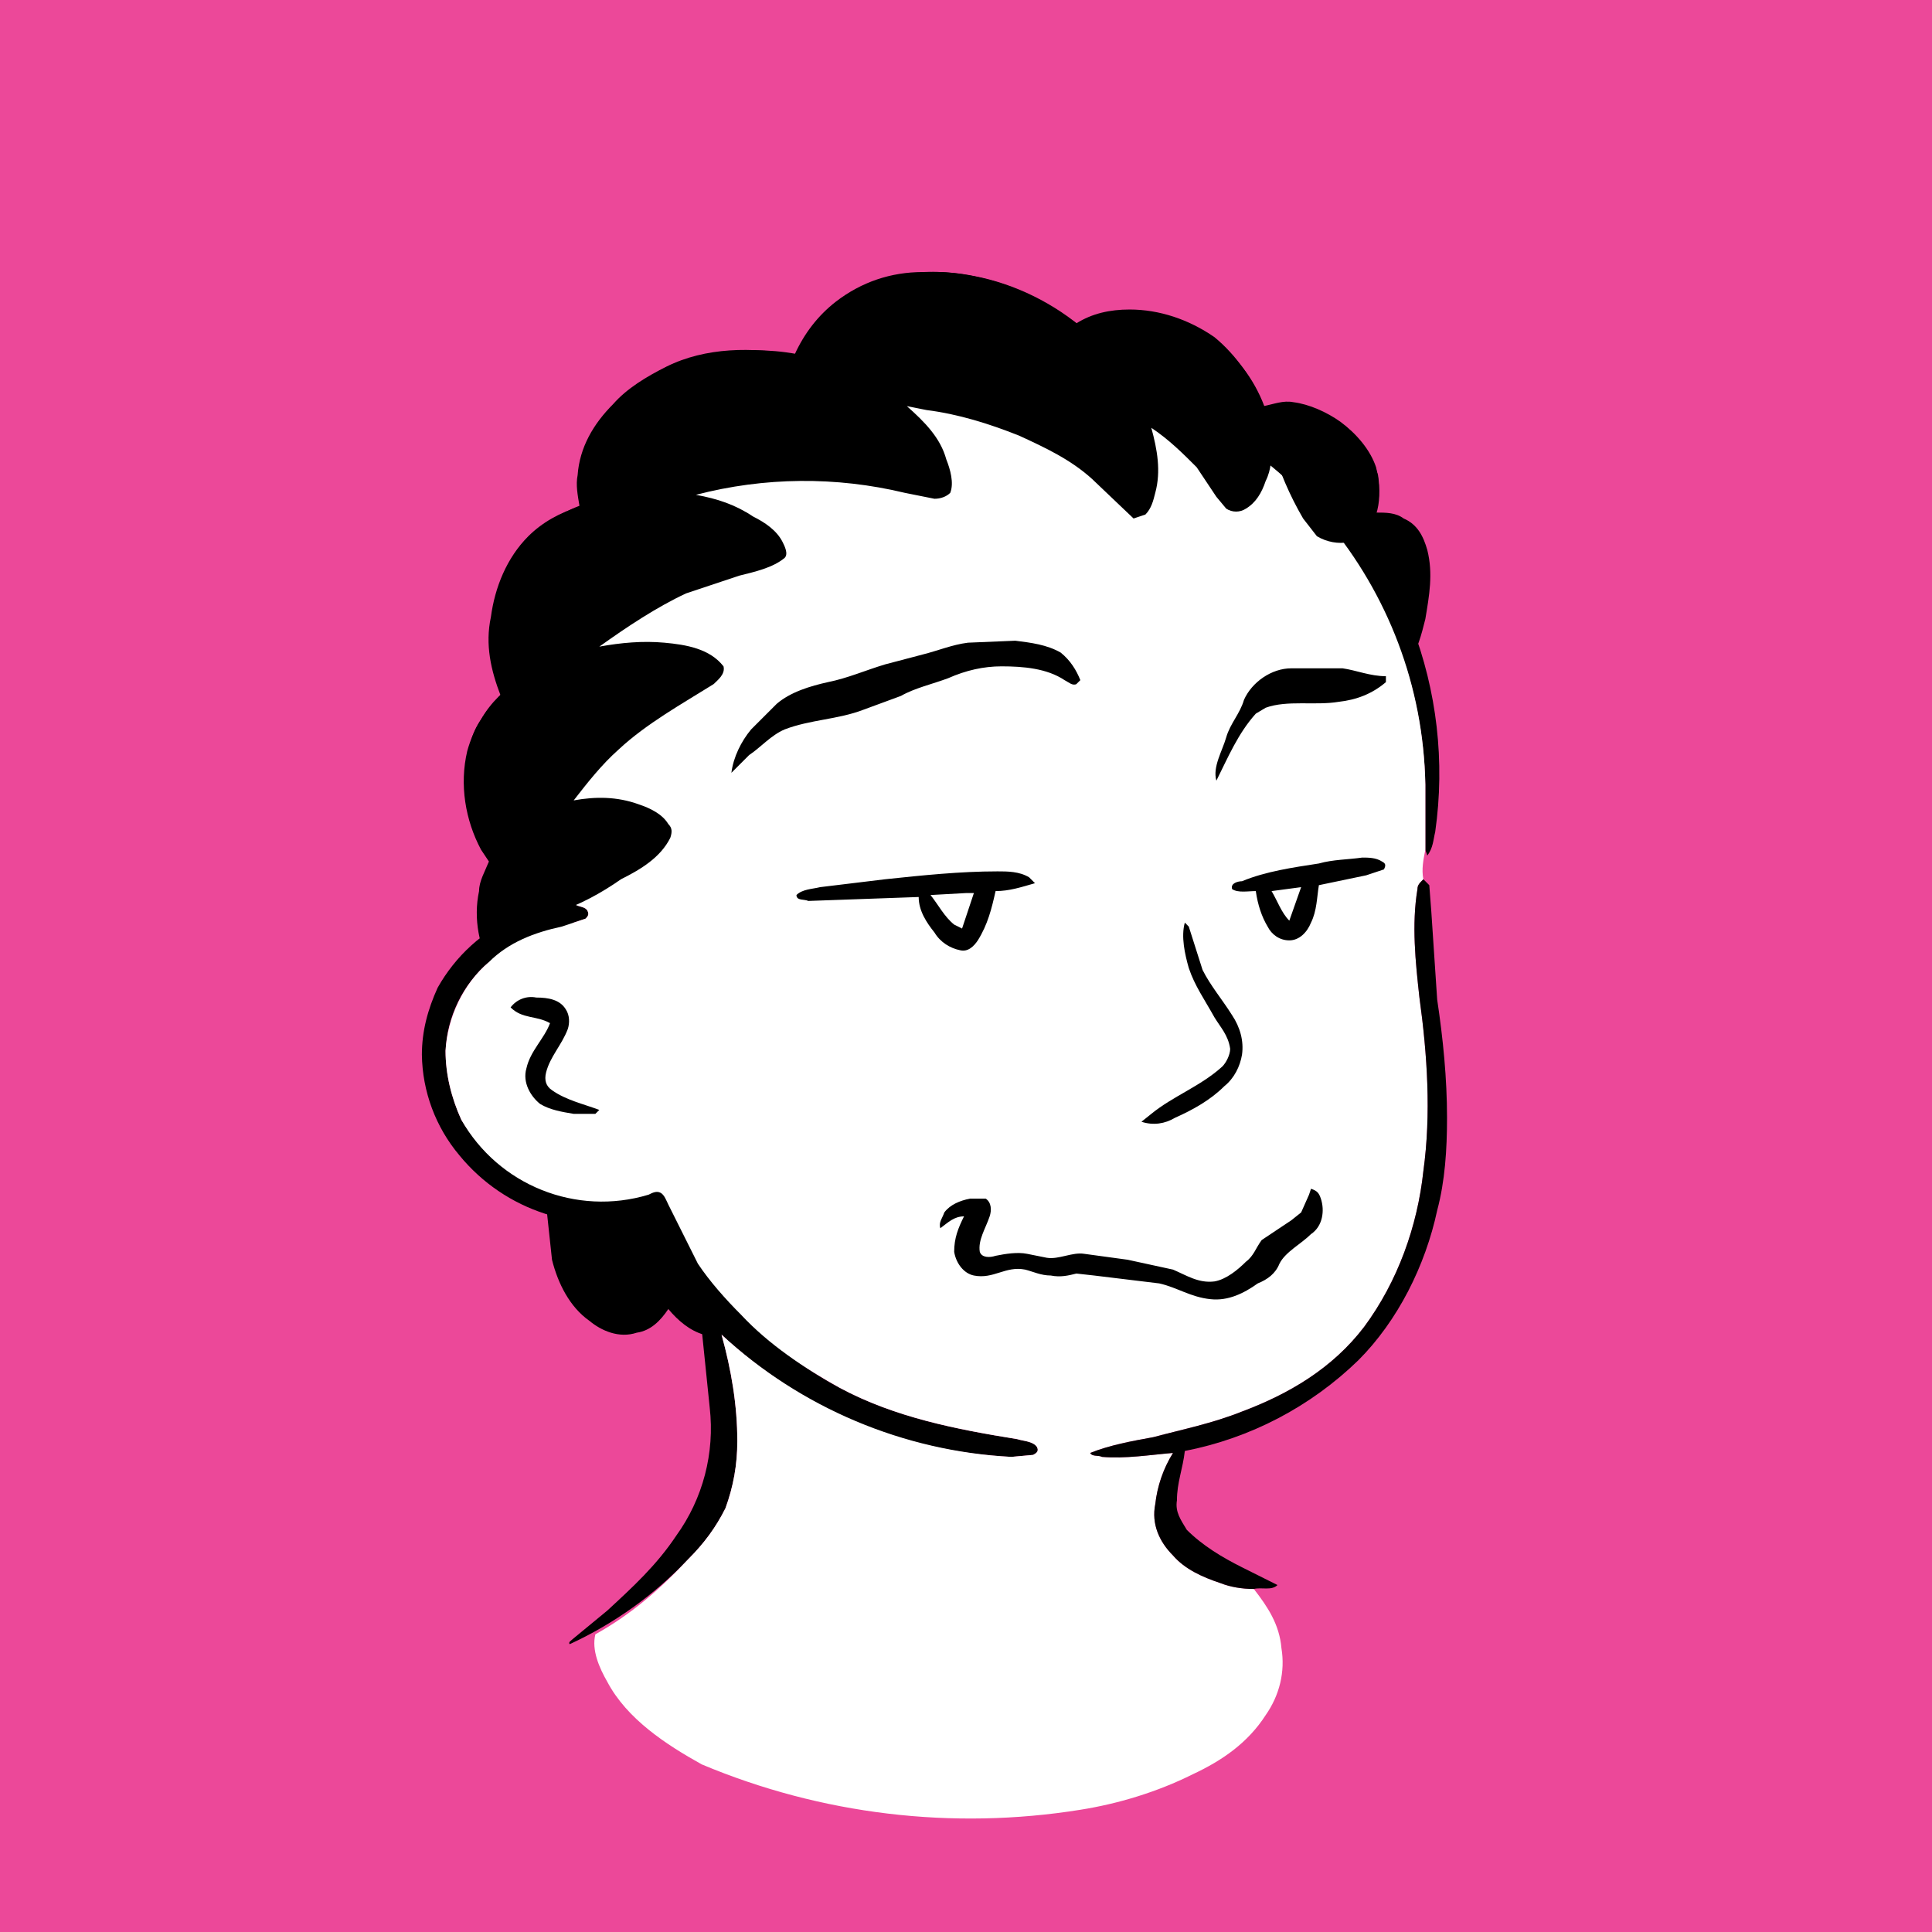
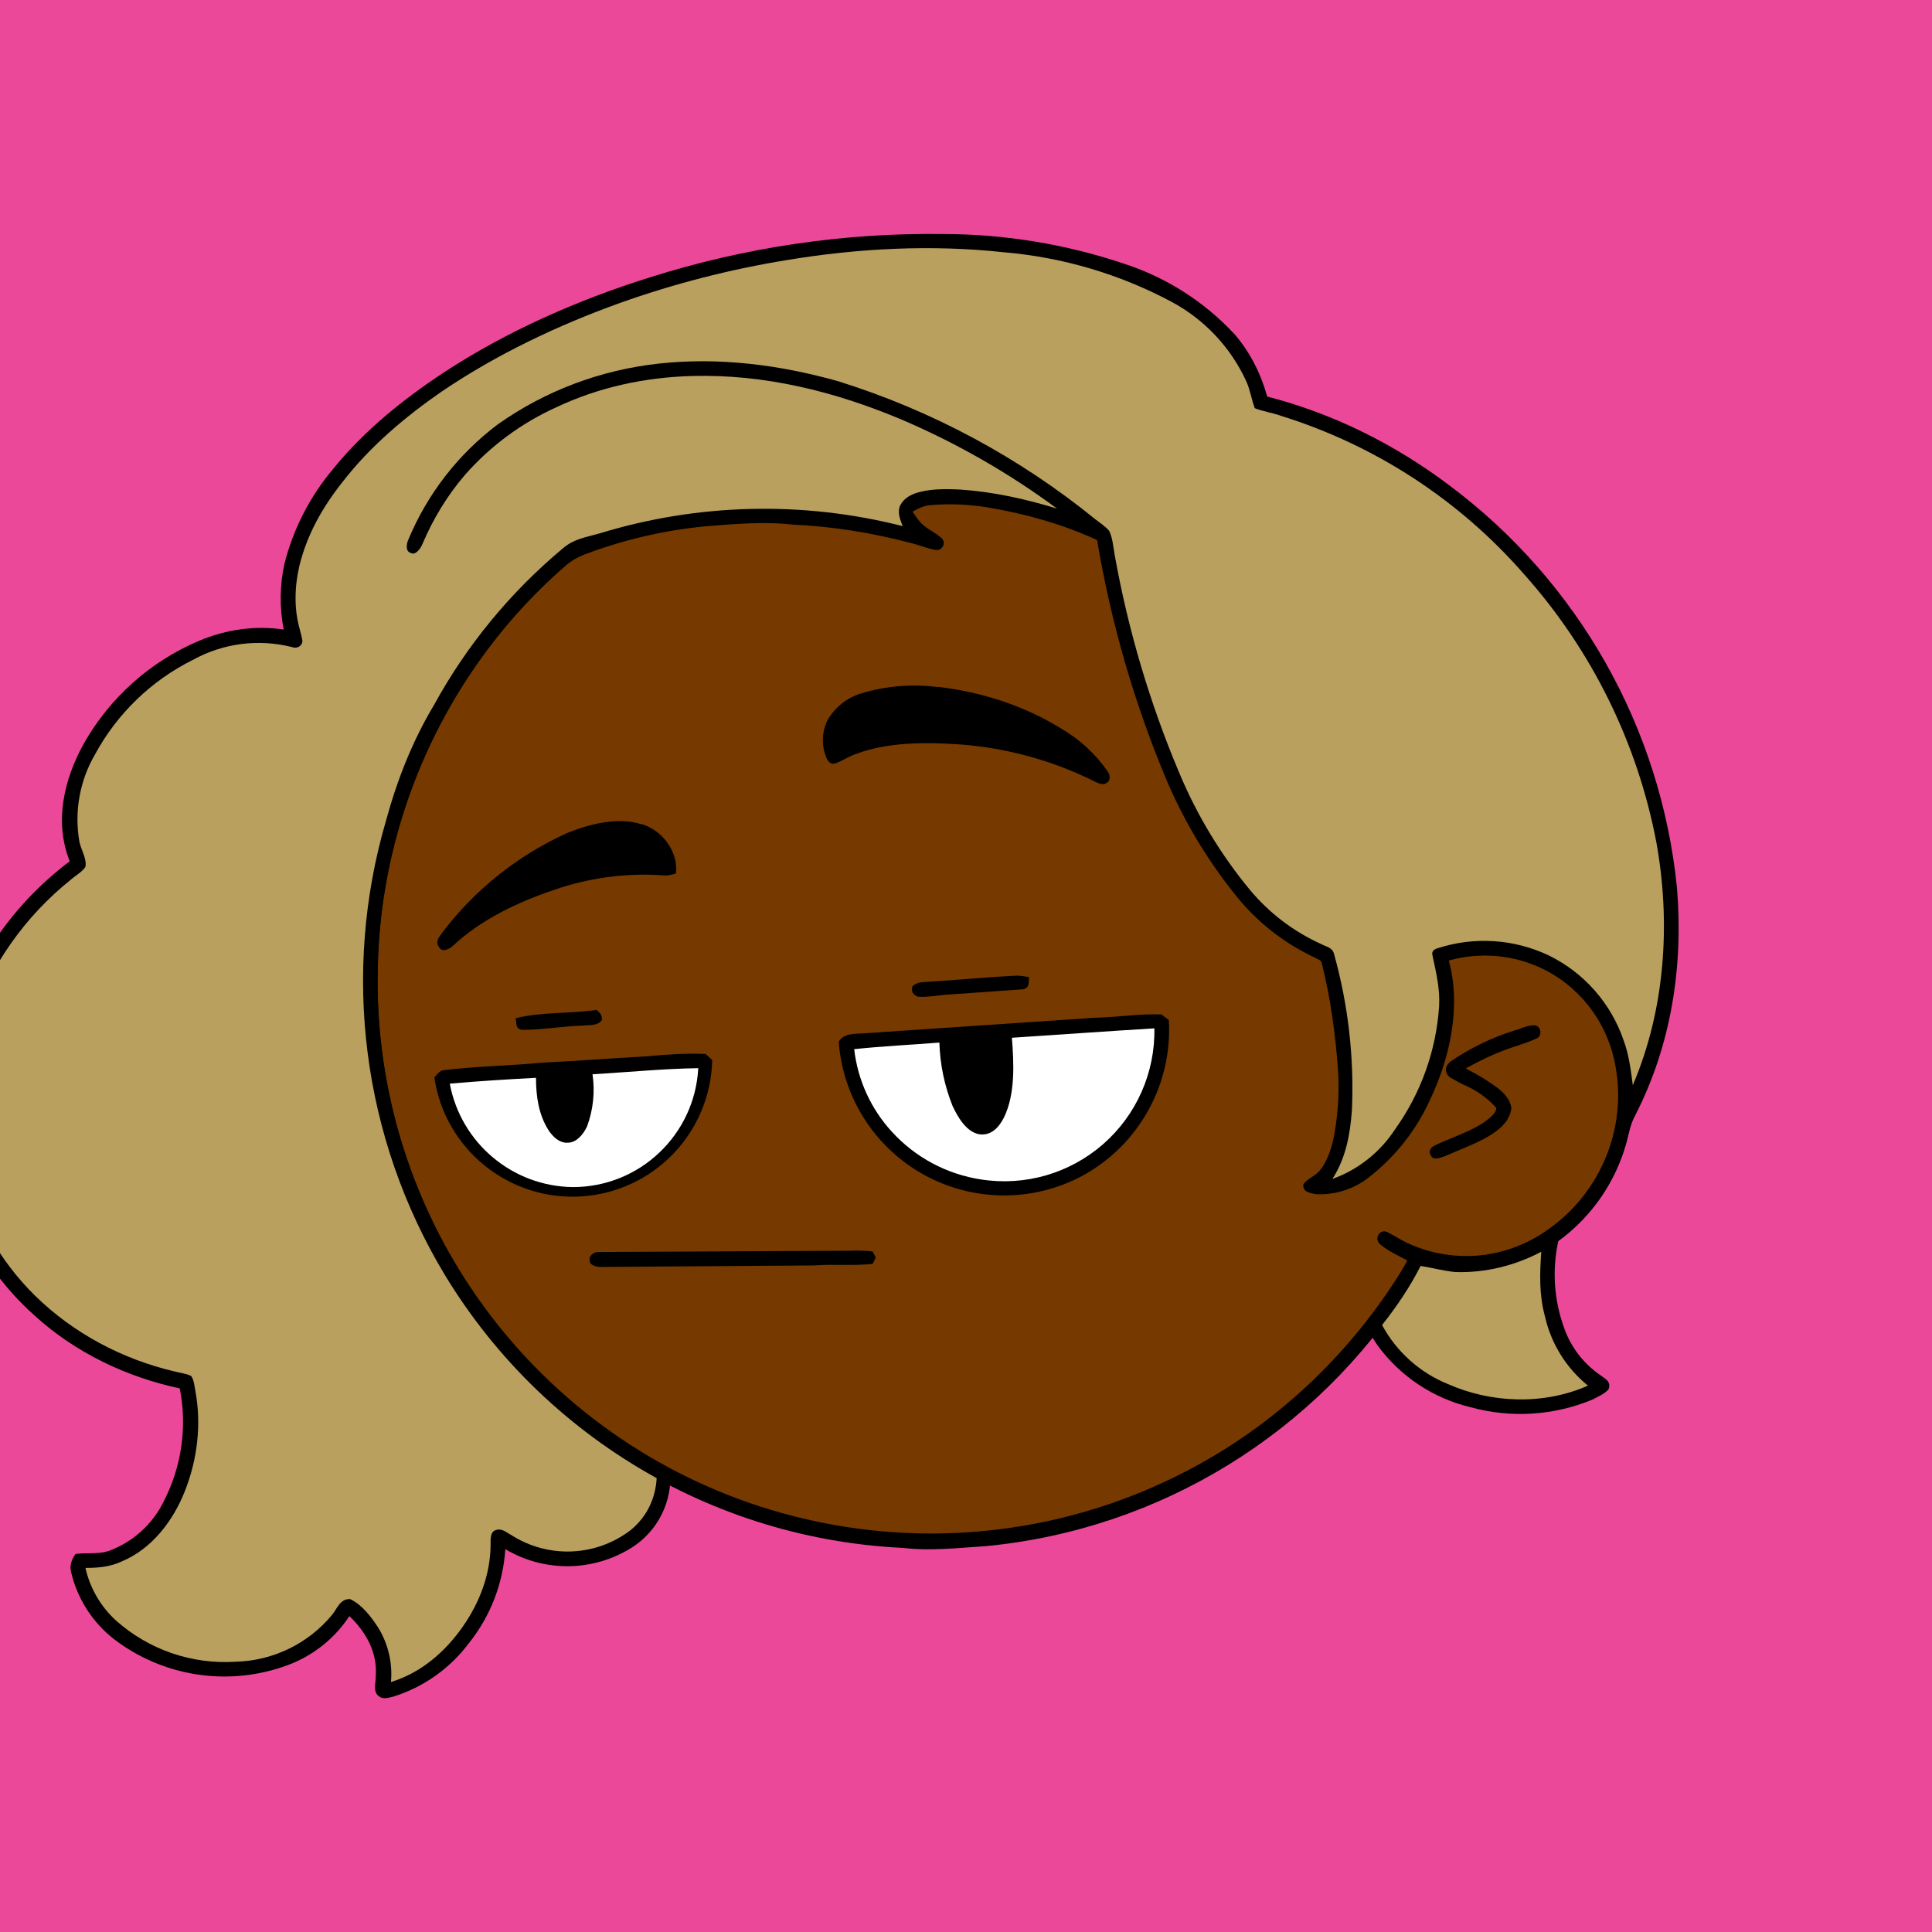
- <svg xmlns="http://www.w3.org/2000/svg" viewBox="0 0 980 980" fill="none" shape-rendering="auto">
+ <svg xmlns="http://www.w3.org/2000/svg" viewBox="0 0 762 762" fill="none" shape-rendering="auto">
  <mask id="viewboxMask">
-     <rect width="980" height="980" rx="0" ry="0" x="0" y="0" fill="#fff" />
+     <rect width="762" height="762" rx="0" ry="0" x="0" y="0" fill="#fff" />
  </mask>
  <g mask="url(#viewboxMask)">
-     <rect fill="#ec4899" width="980" height="980" x="0" y="0" />
-     <g transform="translate(10 -60)">
-       <path d="M458 198c21-1 43 5 61 15l17 11c8-5 17-7 27-7 15 0 30 5 43 14 11 9 20 22 25 35 5-1 10-3 15-2 8 1 17 5 24 10 8 6 15 14 18 23 2 8 2 16 0 23 5 0 10 0 14 3 7 3 10 9 12 16 3 12 1 23-1 35-2 8-4 16-9 23-5 6-12 11-20 12-3 0-6 0-9-2-5-2-9-1-13-5-6-5-7-13-6-21 1-16 5-33 15-45l-10-2c-4-3-7-7-9-11-7-11-13-24-17-37 0 10-2 19-8 27-3 4-8 7-13 6-3 0-5-4-6-6l-11-16c-7-7-14-14-23-20 4 11 5 24 2 35-1 4-4 9-8 11-3 1-5-2-7-4-8-6-14-14-21-20l-14-9c-18-10-36-16-56-20l-20-4c9 8 17 17 21 28 1 5 3 11 1 16-2 2-5 3-8 3l-16-3a214 214 0 0 0-105 1c9 2 17 4 25 8 7 4 15 9 19 16 1 2 3 6 1 8-6 5-15 7-23 9l-27 9c-15 7-30 17-44 27 11-2 22-3 33-2s23 3 30 12c1 4-3 6-5 8-17 12-37 23-52 38l-19 22 15-1c9 0 19 2 27 7 3 2 8 6 8 10-3 8-10 14-17 19-11 7-21 14-33 19 0 6 0 13-2 19-4 9-8 17-16 22-3 3-8 3-12 2-5-2-9-7-11-11-7-11-10-26-7-40 0-5 3-10 5-15l-4-6c-8-15-11-33-7-50 3-11 9-21 17-28-5-13-8-26-5-40 2-15 8-30 19-41 7-7 16-12 26-15-1-6-2-11-1-16 1-14 8-26 18-36 7-8 17-14 27-19 20-10 44-10 65-6 5-11 12-20 21-27 13-10 28-15 44-15ZM310 619c10 2 18 8 24 16 5 9 9 18 12 28 5 3 11 6 15 11s6 11 7 17c2 7 4 14 4 21-1 8-4 16-11 21-4 4-9 5-14 4-7-2-13-7-18-13-4 6-9 11-16 12-9 3-18-1-24-6-10-7-16-19-19-31l-3-28 2-22c2-7 6-13 11-18 4-5 9-8 14-11 5-2 11-2 16-1Z" fill="#000000" />
-       <path d="M486 236c57-2 115 18 159 56a209 209 0 0 1 73 190c-1 4-1 8-4 12l-1-3v-33a215 215 0 0 0-172-206 235 235 0 0 0-270 153c-12 37-14 78-6 116 6-2 12-2 17-2 2 1 5 1 6 3s0 3-1 4l-12 4c-14 3-27 8-37 18a63 63 0 0 0-22 45c0 12 3 24 8 35 8 13 19 24 33 31 18 10 41 13 62 7 2-1 4-2 6-1s3 4 4 6l15 30a215 215 0 0 0 72 63c28 15 59 21 90 26 3 1 8 1 10 4 1 2 0 3-2 4l-11 1a231 231 0 0 1-147-62c5 18 8 36 8 54 0 12-2 23-6 34-5 10-11 18-19 26a196 196 0 0 1-60 43c-1-1 1-2 2-3l17-14c13-12 25-23 35-38a93 93 0 0 0 17-65l-4-39-2-10-12-17c-5-10-11-20-13-31a93 93 0 0 1-96-31 81 81 0 0 1-19-51c0-12 3-23 8-34 9-16 23-29 40-36-8-31-8-62-3-93 8-40 26-77 51-108 45-54 115-87 186-88Z" fill="#000" />
-       <path d="M541 252a214 214 0 0 1 172 206v33c-1 5-2 10-1 15-2 2-3 3-3 5-3 18-1 37 1 55 4 29 6 59 2 88-3 28-13 56-30 79-16 21-38 34-62 43-15 6-30 9-45 13-11 2-22 4-32 8 1 2 4 1 6 2 12 1 24-1 36-2-5 8-8 17-9 26-2 10 2 19 9 26 6 7 15 11 24 14 5 2 11 3 17 3 7 9 13 18 14 30 2 12-1 24-8 34-9 14-22 23-37 30-18 9-38 15-57 18a352 352 0 0 1-192-23c-18-10-38-23-48-42-4-7-8-16-6-24 18-10 33-23 47-38 8-8 14-16 19-26 4-11 6-22 6-34 0-18-3-36-8-54a235 235 0 0 0 147 62l11-1c2-1 3-2 2-4-2-3-7-3-10-4-31-5-62-11-90-26-18-10-36-22-50-37-8-8-16-17-22-26l-15-30c-1-2-2-5-4-6s-4 0-6 1a82 82 0 0 1-95-38c-5-11-8-23-8-35 1-17 9-34 22-45 10-10 23-15 37-18l12-4c1-1 2-2 1-4s-4-2-6-3c-5 0-11 0-17 2-8-38-6-79 6-116a236 236 0 0 1 270-153Z" fill="#ffffff" />
-       <path d="m712 506 3 3 1 13 3 45c3 20 5 40 5 60 0 16-1 32-5 47-6 28-20 56-40 76a174 174 0 0 1-88 46c-1 9-4 16-4 25-1 6 2 10 5 15 8 8 18 14 28 19l18 9c-3 3-8 1-12 2-6 0-12-1-17-3-9-3-18-7-24-14-7-7-11-16-9-26 1-9 4-18 9-26-12 1-24 3-36 2-2-1-5 0-6-2 10-4 21-6 32-8 15-4 30-7 45-13 24-9 46-22 62-43 17-23 27-51 30-79 4-29 2-59-2-88-2-18-4-37-1-55 0-2 1-3 3-5ZM262 566c6 0 12 1 15 6 2 3 2 7 1 10-3 8-9 14-11 22-1 4 0 7 3 9 7 5 16 7 24 10l-2 2h-11c-6-1-12-2-17-5-5-4-9-11-7-18 2-9 9-15 12-23-7-4-14-2-20-8 3-4 8-6 13-5Z" fill="#000" />
-       <path d="M681 495c3 0 7 0 10 2 2 1 2 2 1 4l-9 3-24 5c-1 6-1 13-4 19-2 5-6 9-11 9s-9-3-11-7c-3-5-5-11-6-18-4 0-9 1-12-1-1-3 3-4 5-4 12-5 26-7 39-9 7-2 15-2 22-3ZM496 502c5 0 11 0 16 3l3 3c-7 2-13 4-20 4-2 9-4 17-9 25-2 3-5 6-9 5-5-1-10-4-13-9-4-5-8-11-8-18l-56 2c-2-1-6 0-6-3 3-3 8-3 12-4l33-4c19-2 38-4 57-4Z" fill="#000000" />
-       <path d="m650 510-6 17c-4-4-6-10-9-15l15-2ZM484 513l-6 18-4-2c-5-4-8-10-12-15l18-1h4Z" fill="#fff" />
-       <path d="M505 385c8 1 16 2 23 6 5 4 8 9 10 14l-2 2c-2 1-4-1-6-2-9-6-21-7-32-7-9 0-18 2-27 6-8 3-17 5-24 9l-19 7c-13 5-27 5-40 10-7 3-12 9-18 13l-9 9c1-8 5-16 10-22l13-13c7-6 17-9 26-11 10-2 19-6 29-9l19-5c8-2 15-5 23-6l24-1ZM671 399c7 1 14 4 22 4v3c-7 6-15 9-24 10-12 2-26-1-37 3l-5 3c-9 10-14 22-20 34-2-7 3-15 5-22s7-12 9-19c4-9 14-16 24-16h26Z" fill="#000000" />
-       <path d="m591 528 2 2 7 22c4 8 10 15 15 23 4 6 6 13 5 20-1 6-4 12-9 16-7 7-16 12-25 16-5 3-11 4-17 2l5-4c11-9 25-14 36-24 2-2 4-6 4-9-1-7-5-11-8-16-5-9-10-16-13-25-2-7-4-16-2-23Z" fill="#000000" />
-       <path d="M655 663c3 1 4 2 5 5 2 6 1 14-5 18-5 5-13 9-16 15-2 5-6 8-11 10-7 5-15 9-24 8-10-1-17-6-26-8l-33-4-9-1c-4 1-8 2-13 1-5 0-9-2-13-3-10-2-16 5-26 3-5-1-9-6-10-12 0-7 2-12 5-18-5 0-8 3-12 6-1-3 1-5 2-8 3-4 8-6 13-7h8c3 2 3 6 2 9-2 6-6 12-5 18 1 3 5 3 8 2 5-1 11-2 16-1l10 2c6 1 13-3 19-2l22 3 23 5c7 3 13 7 21 6 6-1 12-6 16-10 4-3 5-7 8-11l15-10 5-4 4-9 1-3Z" fill="#000000" />
-       <path d="M484 200c21 4 41 14 57 28 8-7 18-10 29-10a75 75 0 0 1 63 53c5-5 13-5 19-4 18 3 32 17 37 34 1 7 1 14-1 20-3 6-8 11-14 14-5 1-11 0-16-3l-7-9c-7-12-12-24-16-37 0 6 0 12-3 18-2 6-5 11-10 14-3 2-7 2-10 0l-5-6-10-15c-7-7-14-14-23-20 3 11 5 22 2 33-1 4-2 8-5 11l-6 2-21-20c-11-10-24-16-37-22-15-6-31-11-47-13l-10-2c9 8 17 16 20 27 2 5 4 12 2 17-2 2-5 3-8 3l-15-3a218 218 0 0 0-106 1c11 2 20 5 29 11 6 3 12 7 15 13 1 2 3 6 1 8-6 5-15 7-23 9l-27 9c-15 7-30 17-44 27 11-2 22-3 33-2s23 3 30 12c1 4-3 7-5 9-16 10-34 20-48 33-9 8-16 17-23 26 11-2 22-2 33 2 6 2 12 5 15 10 2 2 2 4 1 7-5 10-15 16-25 21-10 7-21 13-33 17-5 2-11 3-16 3-4 0-8-3-10-6-7-5-10-14-8-22 1-5 4-9 7-13-11-8-18-21-18-35 0-9 2-18 7-25 5-9 12-15 20-21-4-5-6-10-8-17-3-10-4-22-1-32 3-13 12-24 23-30 10-7 21-11 33-13v-8c-3-6-3-13-2-20 1-12 8-23 18-31 13-10 29-14 45-15 14-1 29 0 42 4l7-16c6-11 16-20 28-24 14-5 30-5 45-2Z" fill="#000000" />
+     <rect fill="#ec4899" width="762" height="762" x="0" y="0" />
+     <path d="M396 164.8a224.8 224.8 0 0 1 104.8 42.4c6.2 4.9 12.5 9.4 18 15a225.4 225.4 0 0 1 71.8 149 58.5 58.5 0 0 1 50.9 42.2 71 71 0 0 1-27.6 76.5c-11 7.7-24.5 12-38 11.7-5 0-10-1.6-15-1.8-1.9 2.2-3.3 4.9-4.8 7.3A223.3 223.3 0 0 1 389 609.8c-11 .7-21.9 2-33 .7a223.7 223.7 0 0 1-178.8-342.3A223.4 223.4 0 0 1 352 163.5c14.6-1.4 29.4-.3 44 1.3Z" fill="#000" />
+     <path fill-rule="evenodd" clip-rule="evenodd" d="M498.8 213.2A216 216 0 0 0 363 169c-13-.2-26.2 1.6-39 4a218 218 0 0 0-113.6 365.5 218.5 218.5 0 0 0 260.4 40.2c35-18.8 64.2-47.3 84.4-81.5l-3-1.6c-2.8-1.4-5.7-3-8-5-2.2-2-.3-5.8 2.7-4.7 1.5.7 3 1.6 4.4 2.4a55 55 0 0 0 59.6-3.6 64.5 64.5 0 0 0 25-69.8 53.1 53.1 0 0 0-24-31 52.6 52.6 0 0 0-47-2.8c-1.6.8-3.4 1.5-5 1.3-2.5-.2-2.8-4.2-.6-5.2 8-4 16.5-5.6 25.4-6.4a217 217 0 0 0-72-146.4c-4.4-4-8.7-8.1-13.9-11.3Zm107.6 196.2c2-1.2 1.3-5.1-1.4-5-2 0-4.2.8-6.2 1.6l-1.4.4a95.1 95.1 0 0 0-25.5 12.4c-2.2 2-2.2 4.4.1 6.2a92 92 0 0 0 5.2 2.8 36 36 0 0 1 13 9.2c-.2 1.9-2 3.4-3.4 4.5l-.2.2c-3.9 3-8.8 5-13.6 7-2.5 1-4.9 2-7.1 3.1-1.7.8-2.6 2.2-1.6 3.9 1 2 3.2 1.1 5 .5l.6-.2 5.4-2.3c5.4-2.3 11-4.5 15.4-8 2.7-2.1 5.1-5.1 5.4-8.7-.5-3.4-2.7-5.7-5.3-7.8a83 83 0 0 0-11.6-7.2l-1.1-.6c5.4-3 10.8-5.6 16.6-7.7l5-1.7a52 52 0 0 0 6.7-2.6Z" fill="#763900" />
+     <g transform="translate(-161 -83)">
+       <path d="M562 467.8c1.7 0 3.2.3 4.9.6-.3 2.3.3 4.3-2.6 4.8l-28.3 2c-4.3.2-8.8 1.2-13 .9-2-.8-2.7-2-2.1-4.1 1.4-1.4 3.2-1.6 5-1.7 12-.7 24-1.9 36.1-2.5ZM396.3 481.3c1.3 1.2 2.2 2 2.1 3.9-1.4 2.5-5 2-7.4 2.3-8 .2-16 1.7-24 1.7-2.8-.3-2.2-2.5-2.6-4.6 10.3-2.6 21.4-1.7 32-3.3ZM618.9 483l3.1 2.3a65.6 65.6 0 0 1-34.2 61.5 65.4 65.4 0 0 1-96-53c2.1-3.2 5.8-3 9.2-3.2l92-6.2c8.7-.2 17.2-1.6 25.9-1.3Z" fill="#000" />
+       <path d="M616.3 488.6a59.2 59.2 0 0 1-68.3 59.6 59.7 59.7 0 0 1-35.3-18.9 57.9 57.9 0 0 1-14.8-32.5c11.2-1.2 22.4-1.7 33.6-2.6a73 73 0 0 0 5.2 25c2 4.3 5.3 10 10.2 11.1 4.8.9 8-2.5 10-6.4 4.6-9.3 4-21.5 3.2-31.6 18.7-1.2 37.5-2.6 56.2-3.7Z" fill="#fff" />
+       <path d="M415 499.7c8.1-.7 16.1-1.4 24.3-1l2.6 2.4a55.1 55.1 0 0 1-109.6 6.8c1-.9 2.1-2.7 3.6-2.8 13-1.6 26-1.7 39.1-3 13.4-.6 26.7-1.7 40-2.4Z" fill="#000" />
+       <path d="M436.4 504.3a49.5 49.5 0 0 1-49.4 46.9 50 50 0 0 1-48.6-40.8c11.3-1 22.7-1.7 34-2.3 0 7.2 1 14.4 4.9 20.6 1.7 2.6 4.3 5.2 7.7 5 3.5-.1 6-3.3 7.5-6.3a42 42 0 0 0 2.2-20.7c13.9-.8 27.8-2.2 41.7-2.4Z" fill="#fff" />
    </g>
-     <g transform="translate(10 -60)" />
+     <g transform="translate(-161 -83)">
+       <path d="M531 353.9c17 2 34 7.4 48.6 16.5a57 57 0 0 1 18.3 16.9c.9 1.2 1.2 3.5-.2 4.3-1.2 1.2-2.9.5-4.2 0a143 143 0 0 0-54-15c-13.4-.9-28.2-1-41 3.8-3 1-5.6 3-8.5 3.8-1.4.3-2.5-1-3-2.2a18 18 0 0 1 .3-14.8 23 23 0 0 1 13.3-10.7A72.5 72.5 0 0 1 531 354ZM414 408c8.2 2.4 14.6 10.9 13.6 19.5-1.9.6-3.6 1-5.6.7a108 108 0 0 0-42.8 5.9c-14 4.7-28.5 11.6-39.4 21.8-1.4 1.3-4.3 3-5.6.7-1.7-2.3 0-4 1.4-6a128 128 0 0 1 49-39c8.8-3.6 20-6.5 29.4-3.5Z" fill="#000" />
+     </g>
+     <g transform="translate(-161 -83)">
+       <path d="M496 576.3c3-.1 6.1-.1 9.2.3l1.2 2.4-1.2 2.5c-7.7.8-15.5 0-23.2.6l-84 .6c-1.7 0-4.6-.6-4.4-2.7-.5-1.7 1.8-3.3 3.3-3.2l99-.5Z" fill="#000" />
+     </g>
+     <g transform="translate(-161 -83)" />
+     <g transform="translate(-161 -83)" />
+     <g transform="translate(-161 -83)">
+       <path d="M533 175.3a225 225 0 0 1 71 11.6 102.8 102.8 0 0 1 44 28c6.1 7.1 10.3 15.5 12.8 24.5 26 6.7 50.3 18.8 71.8 35A226.3 226.3 0 0 1 822.4 433c2.6 31-2.2 62.2-16.5 90-1.8 3.3-2.4 6.9-3.4 10.5a71.8 71.8 0 0 1-26.9 39A61.6 61.6 0 0 0 778 607a37.5 37.5 0 0 0 13.8 18.1c2 1.6 4.9 2.6 3.6 5.9-1.6 1.8-4.2 2.9-6.3 4a74.1 74.1 0 0 1-48.2 3 63.8 63.8 0 0 1-36.6-24.4c-1.7-2.6-3.8-5.6-4.4-8.7.7-1.7 1.8-3 2.9-4.3 5.1-6.3 9.6-13.3 13.3-20.5-3.7-2.1-8.3-4-11.3-7-1.3-2.1.6-5.2 3.1-4.2 4.8 2.3 9 5.6 14.1 7.2a55.1 55.1 0 0 0 23.1 2.2 59.7 59.7 0 0 0 34-16.4 66.3 66.3 0 0 0 19.5-37c1.5-11 .8-21.9-3.4-32.1a52 52 0 0 0-62.8-31c5 18.1.5 38.4-7.4 55a81.2 81.2 0 0 1-24.3 30.7A31.2 31.2 0 0 1 680 554c-2.4-.5-5.4-.9-4.9-4 1.8-2.3 4.7-3.2 6.5-5.4 2.7-3.3 4.2-7.8 5.2-11.8a106 106 0 0 0 2-26.8c-1-14.5-2.9-28.7-6.4-42.8-.2-1.7-1.7-1.8-3-2.6a86.8 86.8 0 0 1-31.2-24.7 192.7 192.7 0 0 1-27-45 427.7 427.7 0 0 1-27.5-94.9c-13.5-6.2-28-10.3-42.7-12.8a92.3 92.3 0 0 0-22.8-1c-2.7.2-5 1.3-7.3 2.6 1.4 2 2.6 4 4.6 5.6 2.2 1.8 5 3 7 5 1.8 1.8 0 5-2.5 4.5-3.4-.6-6.6-2-10-2.8-15.2-4-30.8-6.5-46.5-7.2-11.6-1.3-23-.2-34.5.7a185 185 0 0 0-47.2 11c-2.9 1.1-5.4 2.5-7.7 4.5A214.4 214.4 0 0 0 310 466a217.4 217.4 0 0 0 107.1 191.8c2.7 1.6 6 2.9 8.2 5.1a32.8 32.8 0 0 1-15 30.4 47.7 47.7 0 0 1-50 .7 66 66 0 0 1-14.3 37 59.3 59.3 0 0 1-30 21.2c-2 .4-4 1.3-5.8-.4-2.2-1.7-.9-5.4-1-7.8.7-9.3-3.9-17.4-10.4-23.6a49.7 49.7 0 0 1-24.2 19.3A71.7 71.7 0 0 1 208 731a47.2 47.2 0 0 1-19-28.1c-.6-2.5.3-5 1.8-7 4.3-.6 8.4.2 12.8-1.1a39 39 0 0 0 22.1-19.9 68.2 68.2 0 0 0 6.2-44.3c-21-4.5-41-14-57-28.5A109.5 109.5 0 0 1 143 487.1a128.6 128.6 0 0 1 45.5-64.4c-6.2-15.6-2.3-32.3 5.6-46.5a94.6 94.6 0 0 1 45.5-40.5c10.5-4.4 22-6.1 33.3-4.4a63.7 63.7 0 0 1 .3-26 93.7 93.7 0 0 1 19.4-37.6c12-14.8 27.4-27.2 43.3-37.7 25-16.4 53-28.7 81.4-37.6A366.8 366.8 0 0 1 533 175.3Z" fill="#000" />
+       <path d="M557 182.5a171 171 0 0 1 66 19.5 67.5 67.5 0 0 1 29.6 31.5c1.5 3.4 2 7 3.3 10.5 3.3 1.3 7 1.8 10.3 3a210 210 0 0 1 96.1 62.7 220.8 220.8 0 0 1 52 105.6C820 447 817.8 481 805 511c-.8-6-1.5-11.9-3.6-17.6a58.3 58.3 0 0 0-29.4-33.5 59.4 59.4 0 0 0-44-2.9c-1.4.4-2.5 1.2-2 2.9 1.4 6.6 3 13.1 2.6 20a93.9 93.9 0 0 1-17.3 48.4 49.6 49.6 0 0 1-24.8 19.7c5.3-8.2 7-17.5 7.7-27a196.9 196.9 0 0 0-7-61.6c-.6-2.7-2.9-2.9-5-4A78.9 78.9 0 0 1 654 434a184 184 0 0 1-27.9-46.2 404 404 0 0 1-25.4-85.6c-.6-3.2-.8-6.8-2.2-9.8-1.5-1.8-3.6-3.1-5.5-4.6a305 305 0 0 0-101.3-54.4c-23-6.5-47-9.6-70.8-7-23 2.5-44.8 10.7-63.6 24a109.6 109.6 0 0 0-35.4 45.8c-.6 1.6-1 4.2 1.1 4.9 2 1.1 4-2 4.6-3.5 4.2-9.9 9.7-19 16.7-27.2a106.2 106.2 0 0 1 36.2-26.8c16.7-7.9 35-11.8 53.4-12.3 28.6-.8 56.3 6.1 82.5 17.1a304.4 304.4 0 0 1 61.5 35.2c-12.4-3.8-25-6.6-38-7.5-5.9-.3-12.5-.4-18 1.5-2.7 1-5 2.6-6.1 5.3-.8 2.8.3 5 1.2 7.6a221.8 221.8 0 0 0-119.6 2.9c-5.2 1.5-10 2.1-14.3 5.8a214.7 214.7 0 0 0-51 62c-8.4 14-14.5 29.5-18.8 45.3a224.8 224.8 0 0 0 23 179.1A224.1 224.1 0 0 0 420 666c-.5 8.3-4 15.4-10.4 20.6a41 41 0 0 1-47 1.8c-2-1-3.6-2.8-6.1-1.9-2.2.6-2 3.8-2 5.5 0 11.8-4.3 23-11 32.6-7 10-16.5 18.2-28.3 21.8a35 35 0 0 0-5-21.4c-2.8-4.3-6.4-9.1-11.1-11.3-4-.2-5.1 3.8-7.2 6.3a51 51 0 0 1-37.9 18.4 64.7 64.7 0 0 1-47.2-16.2 40 40 0 0 1-12.1-20.8c4.9 0 9.7-.4 14.2-2.5 12-5 20.4-16 25.1-28 4.8-12.2 6.5-26 4.1-39-.4-2-.5-4.5-1.7-6.2-2-1-4.4-1.2-6.6-1.8-20.5-4.8-39.8-15-54.9-29.8a103.6 103.6 0 0 1-25.2-108.3 122 122 0 0 1 39.3-55.9c1.8-1.6 4.4-3 5.7-5 .6-3.3-1.8-6.8-2.4-10a51 51 0 0 1 6.2-34.4 89 89 0 0 1 38.7-37.3 53.6 53.6 0 0 1 38.9-5c1.9.7 3.8-.1 4.2-2.2-.2-1.6-.7-3.3-1.1-4.9-2.3-8-2-17-.1-25 3-12.3 9.2-23.2 17-33 10.8-14 24.8-25.8 39.3-35.8 21.6-14.6 45.6-26 70.1-34.8a375.4 375.4 0 0 1 65.7-16.9c28.3-4.7 57.2-6.2 85.8-3.1ZM768.9 576.6c-.6 8.6-.9 17 1.4 25.4a49 49 0 0 0 17 27.5c-17.3 7.7-38 7-55.2-.6a51.6 51.6 0 0 1-26-23.3c5.8-7.3 11-15 15.2-23.3 4.6.7 9.1 2 13.7 2.4 11.8.4 23.5-2.5 33.9-8Z" fill="#b9a05f" />
+     </g>
+     <g transform="translate(-161 -83)" />
  </g>
</svg>
